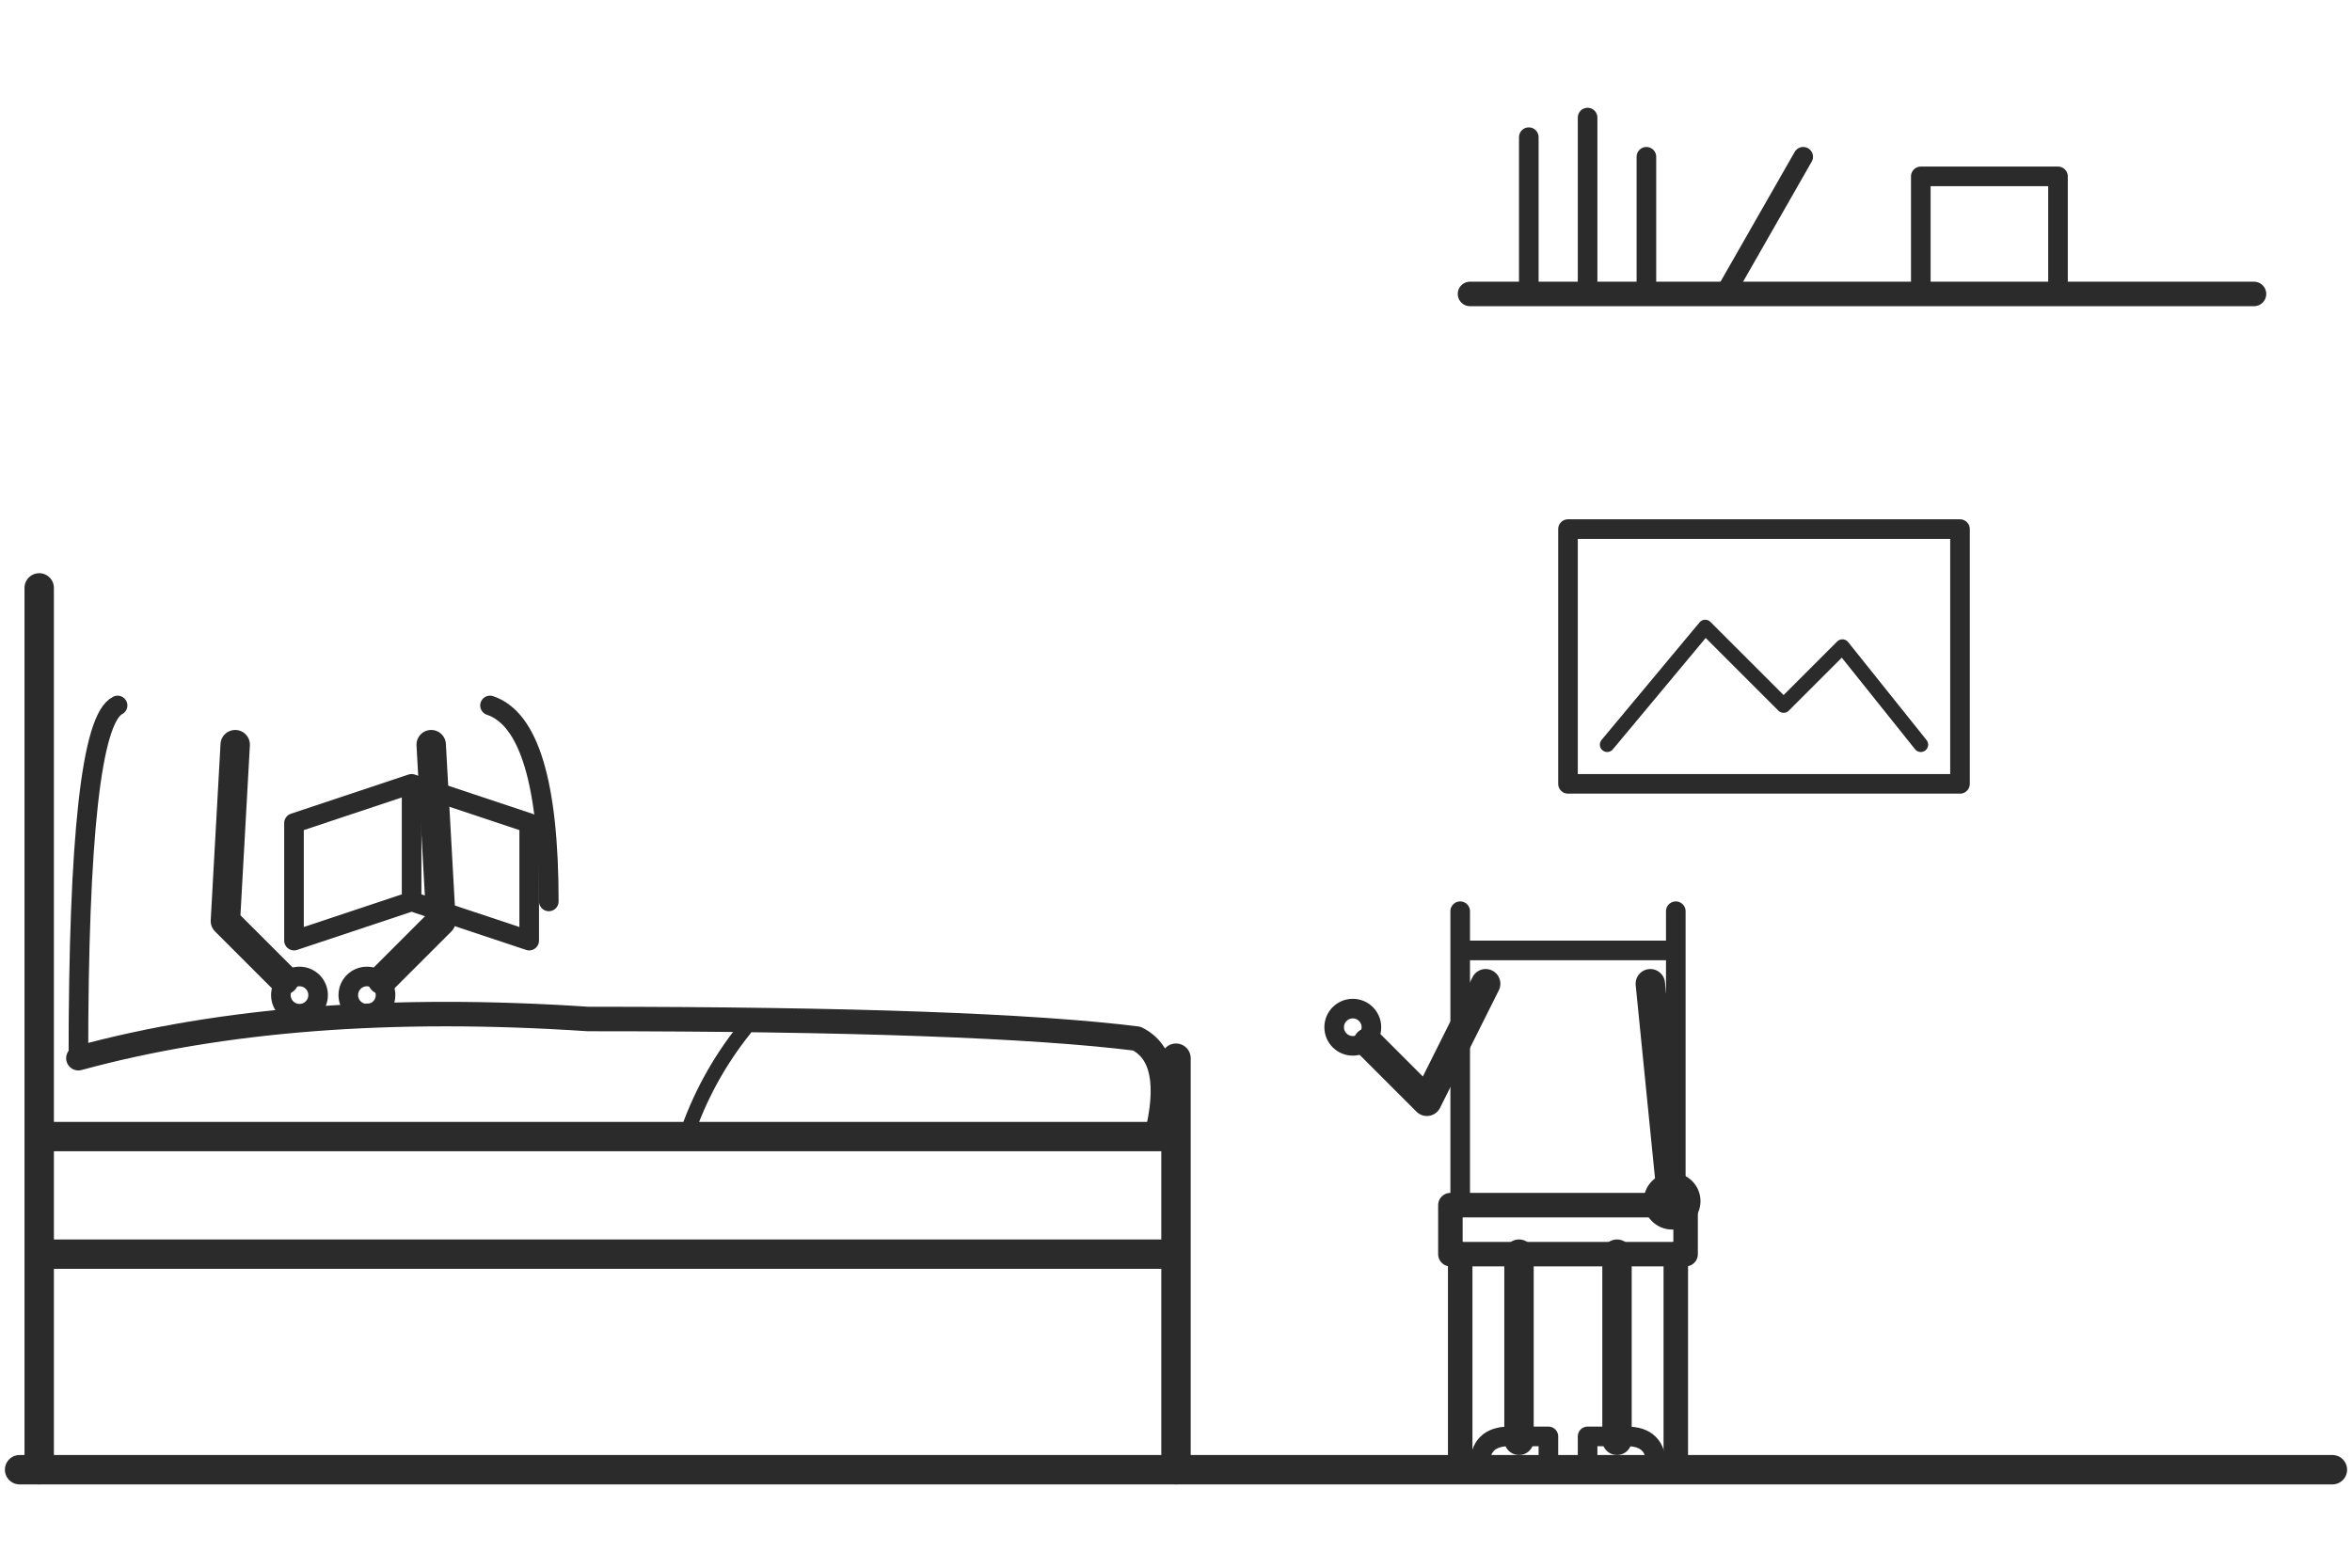
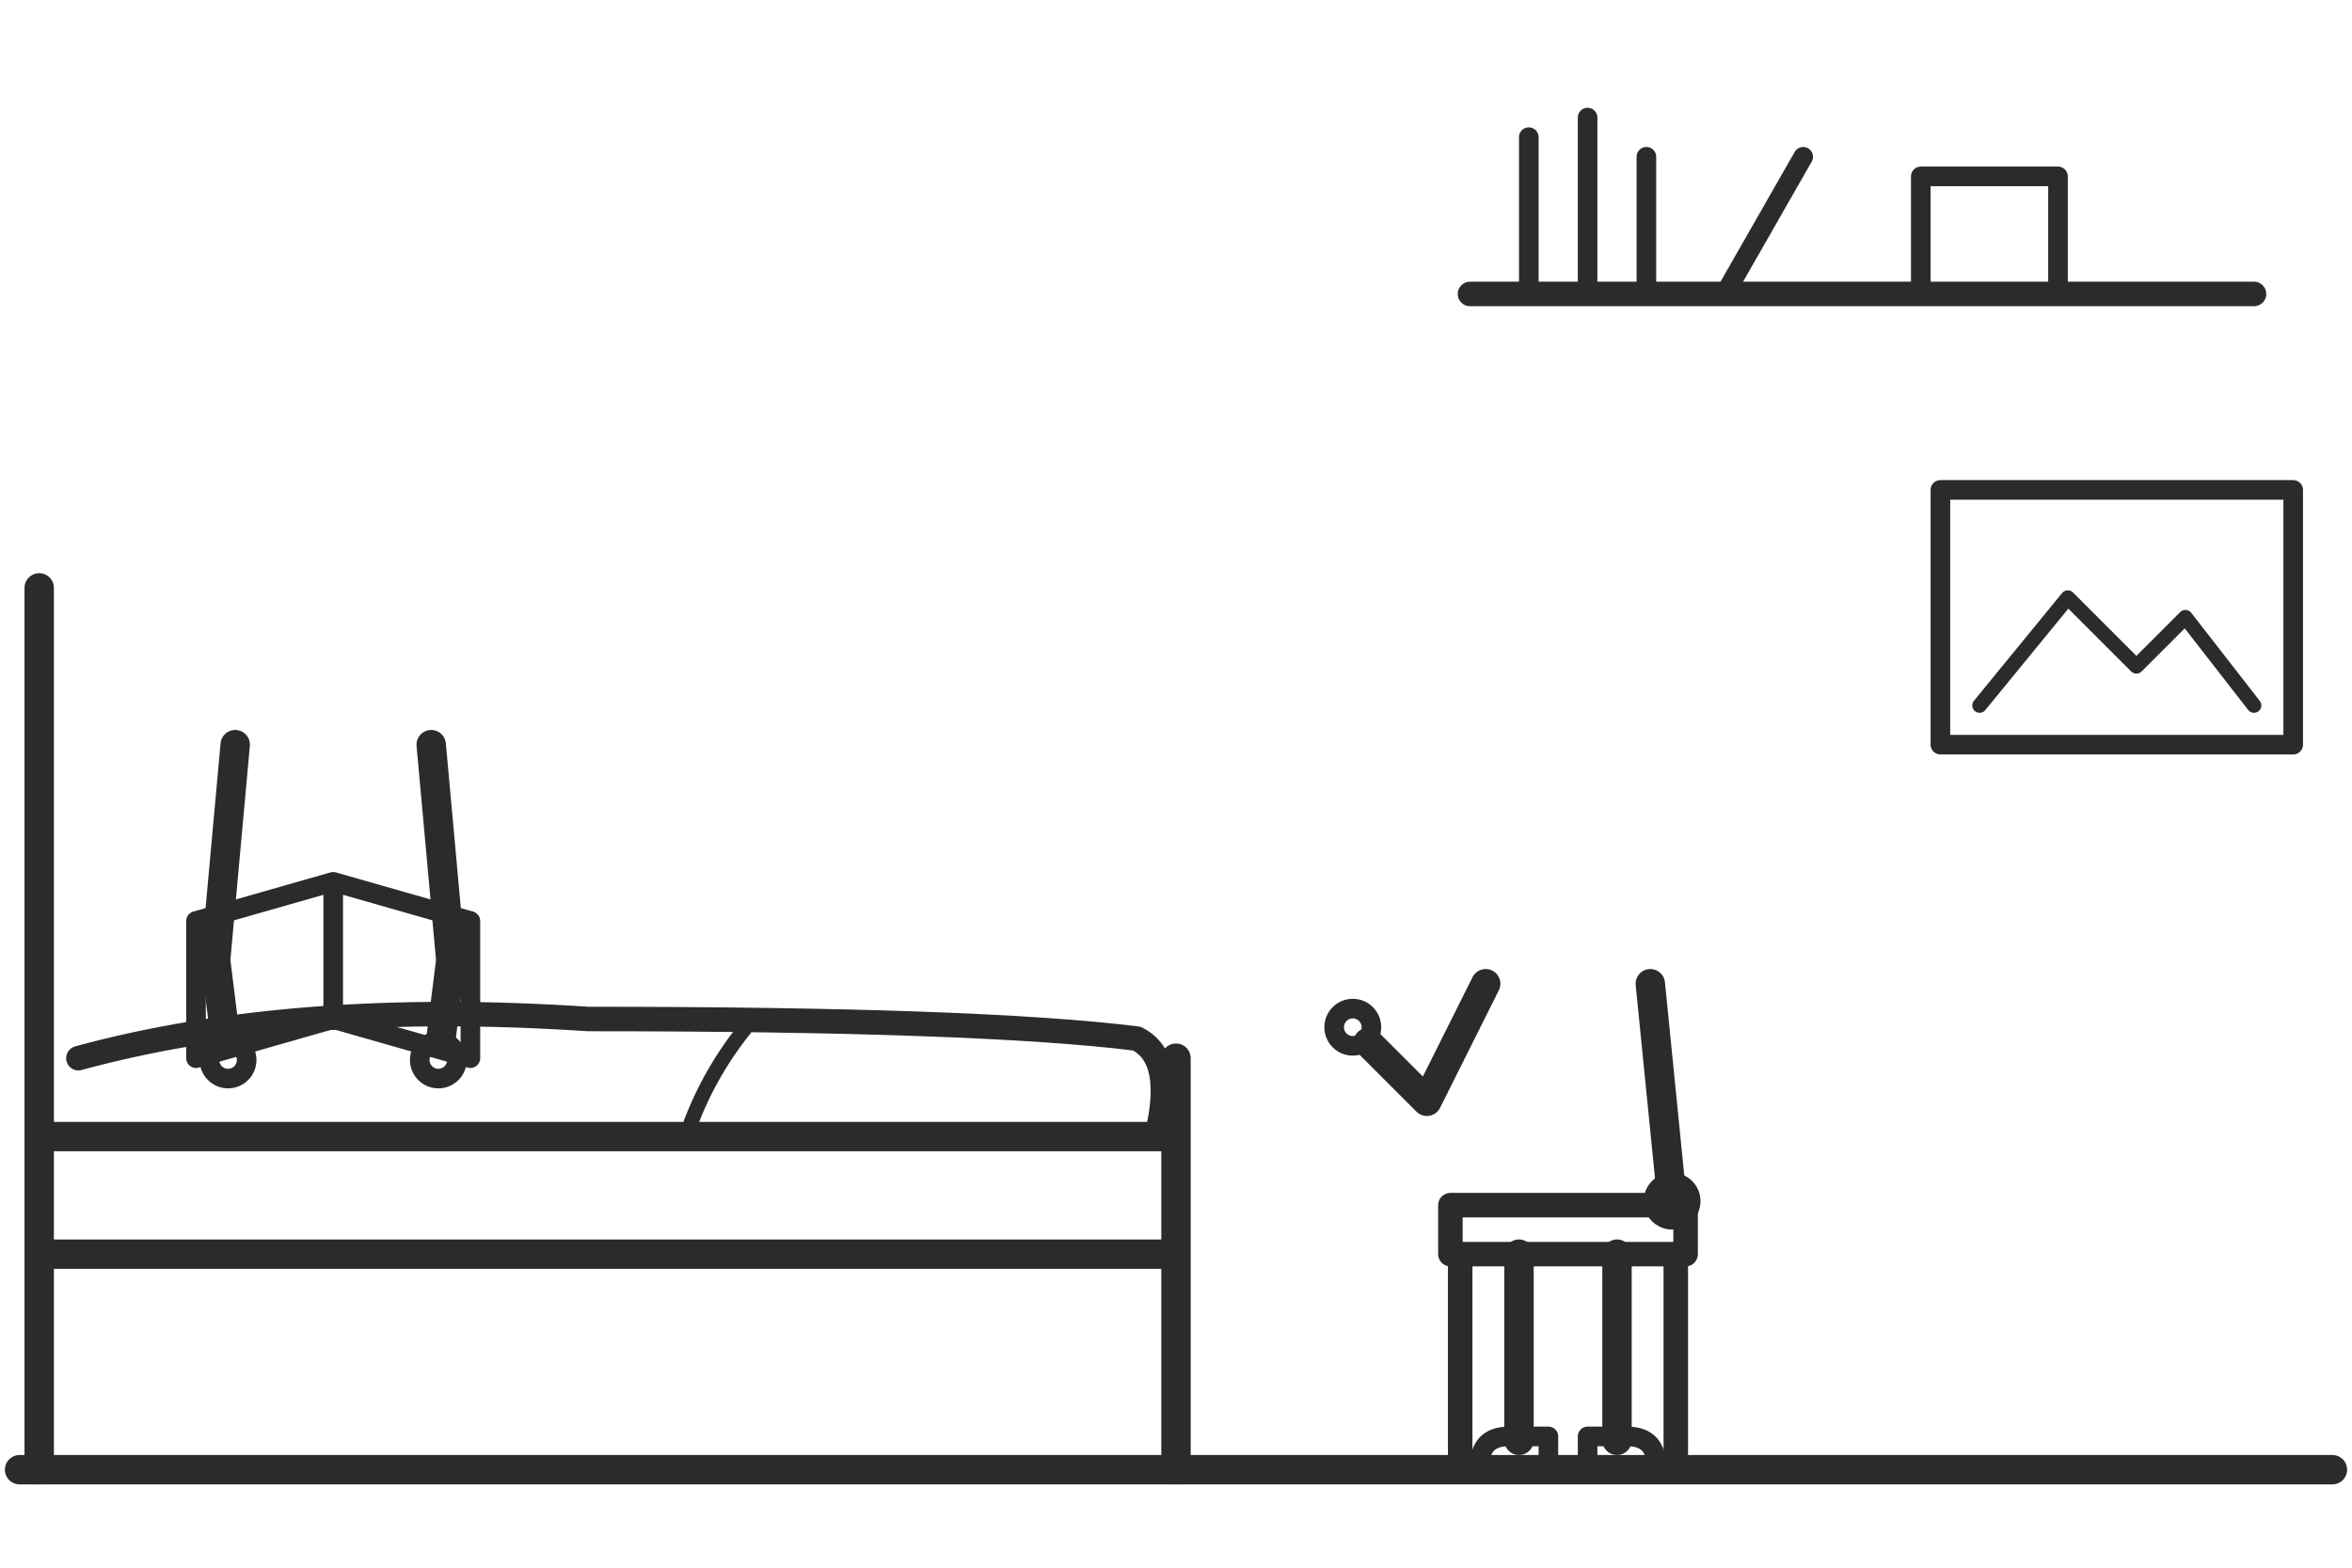
<svg xmlns="http://www.w3.org/2000/svg" viewBox="0 0 240 160">
  <defs>
    <clipPath id="s86c1">
-       <rect x="4" y="36" width="60" height="72" />
+       <rect x="4" y="36" width="60" height="56" />
    </clipPath>
    <clipPath id="s86c2">
      <rect x="130" y="41" width="60" height="82" />
    </clipPath>
  </defs>
  <g fill="none" stroke="#2b2b2b" stroke-width="3" stroke-linecap="round" stroke-linejoin="round">
    <path d="M2 150 H238" />
    <path d="M150 30 H230" stroke-width="2.5" />
    <path d="M156 30 V14 M162 30 V12 M168 30 V16 M176 30 L184 16 M196 30 V18 H210 V30" stroke-width="2" />
-     <path d="M160 54 H200 V80 H160 Z" stroke-width="2" />
-     <path d="M164 76 L174 64 L182 72 L188 66 L196 76" stroke-width="1.5" />
+     <path d="M198 50 H234 V76 H198 Z" stroke-width="2" />
+     <path d="M202 72 L211 61 L218 68 L223 63 L230 72" stroke-width="1.5" />
    <path d="M4 150 V60 M4 116 H120 M4 128 H120 M120 150 V108" stroke-width="3" />
    <g clip-path="url(#s86c1)">
      <use href="#wang-noarms" x="14" y="46" width="40" height="100" />
    </g>
-     <path d="M8 108 Q8 74 12 72 M50 72 Q56 74 56 92" stroke-width="2" />
    <path d="M8 108 Q30 102 60 104 Q100 104 116 106 Q120 108 118 116" stroke-width="2.5" />
    <path d="M70 116 Q72 110 76 105" stroke-width="1.5" />
-     <path d="M30 96 L42 92 L54 96 V84 L42 80 L30 84 Z M42 80 V92" stroke-width="2" />
-     <path d="M24 76 L23 94 L29 100" />
-     <circle cx="30.56" cy="101.56" r="1.9" stroke-width="2" />
-     <path d="M44 76 L45 94 L39 100" />
-     <circle cx="37.44" cy="101.56" r="1.9" stroke-width="2" />
+     <path d="M20 108 L34 104 L48 108 V94 L34 90 L20 94 Z M34 90 V104" stroke-width="2" />
+     <path d="M24 76 L22 98 L23 106" />
+     <circle cx="23.27" cy="108.18" r="1.9" stroke-width="2" />
+     <path d="M44 76 L46 98 L45 106" />
+     <circle cx="44.73" cy="108.18" r="1.9" stroke-width="2" />
    <g clip-path="url(#s86c2)">
      <use href="#misha-noarms" x="140" y="51" width="40" height="100" />
    </g>
    <path d="M151.6 100.4 L145.6 112.4 L139.6 106.4" />
    <circle cx="138.04" cy="104.84" r="1.9" stroke-width="2" />
    <path d="M168.4 100.4 L170.4 120.4" />
    <circle cx="170.62" cy="122.59" r="1.9" stroke-width="2" />
    <path d="M148 123 H172 V128 H148 Z" stroke-width="2.5" />
    <path d="M149 128 V150 M171 128 V150" stroke-width="2.5" />
-     <path d="M149 123 V93 M171 123 V93 M149 97 H171" stroke-width="2" />
    <path d="M155 128 V147 M165 128 V147" />
    <path d="M151 149.6 Q151 146.6 154 146.6 H158 V149.6 Z M169 149.6 Q169 146.6 166 146.6 H162 V149.6 Z" stroke-width="2" />
  </g>
</svg>
